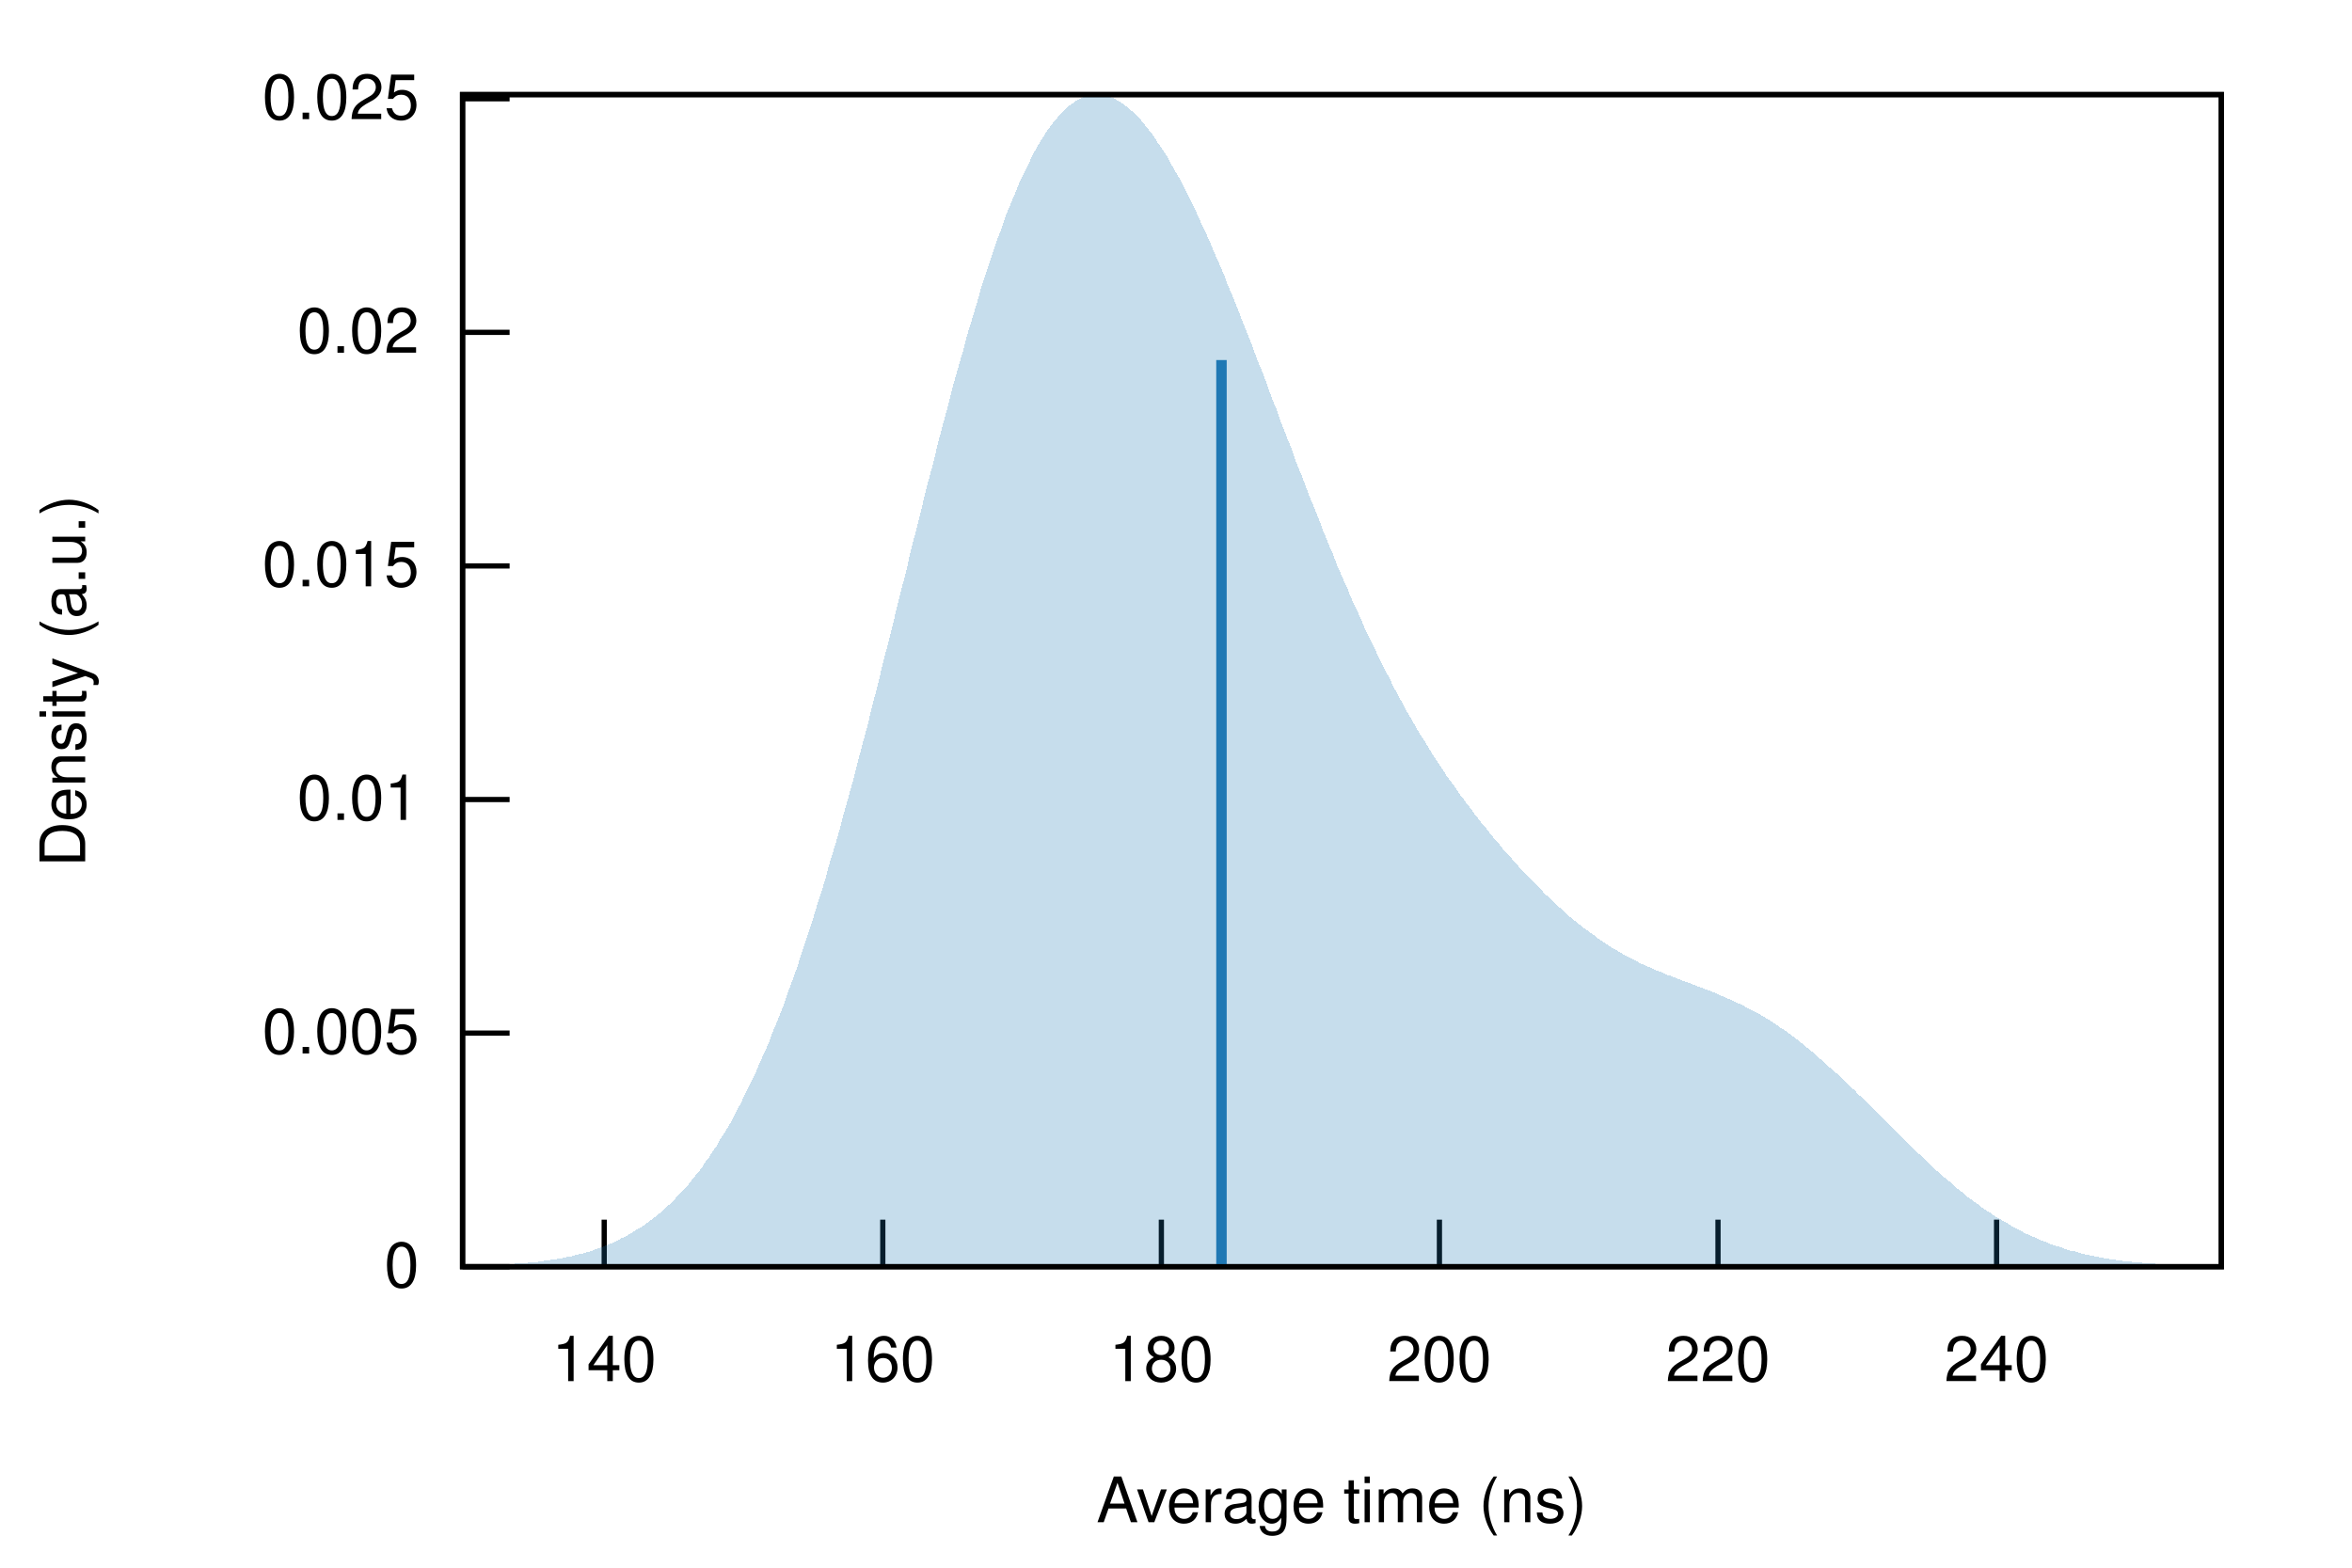
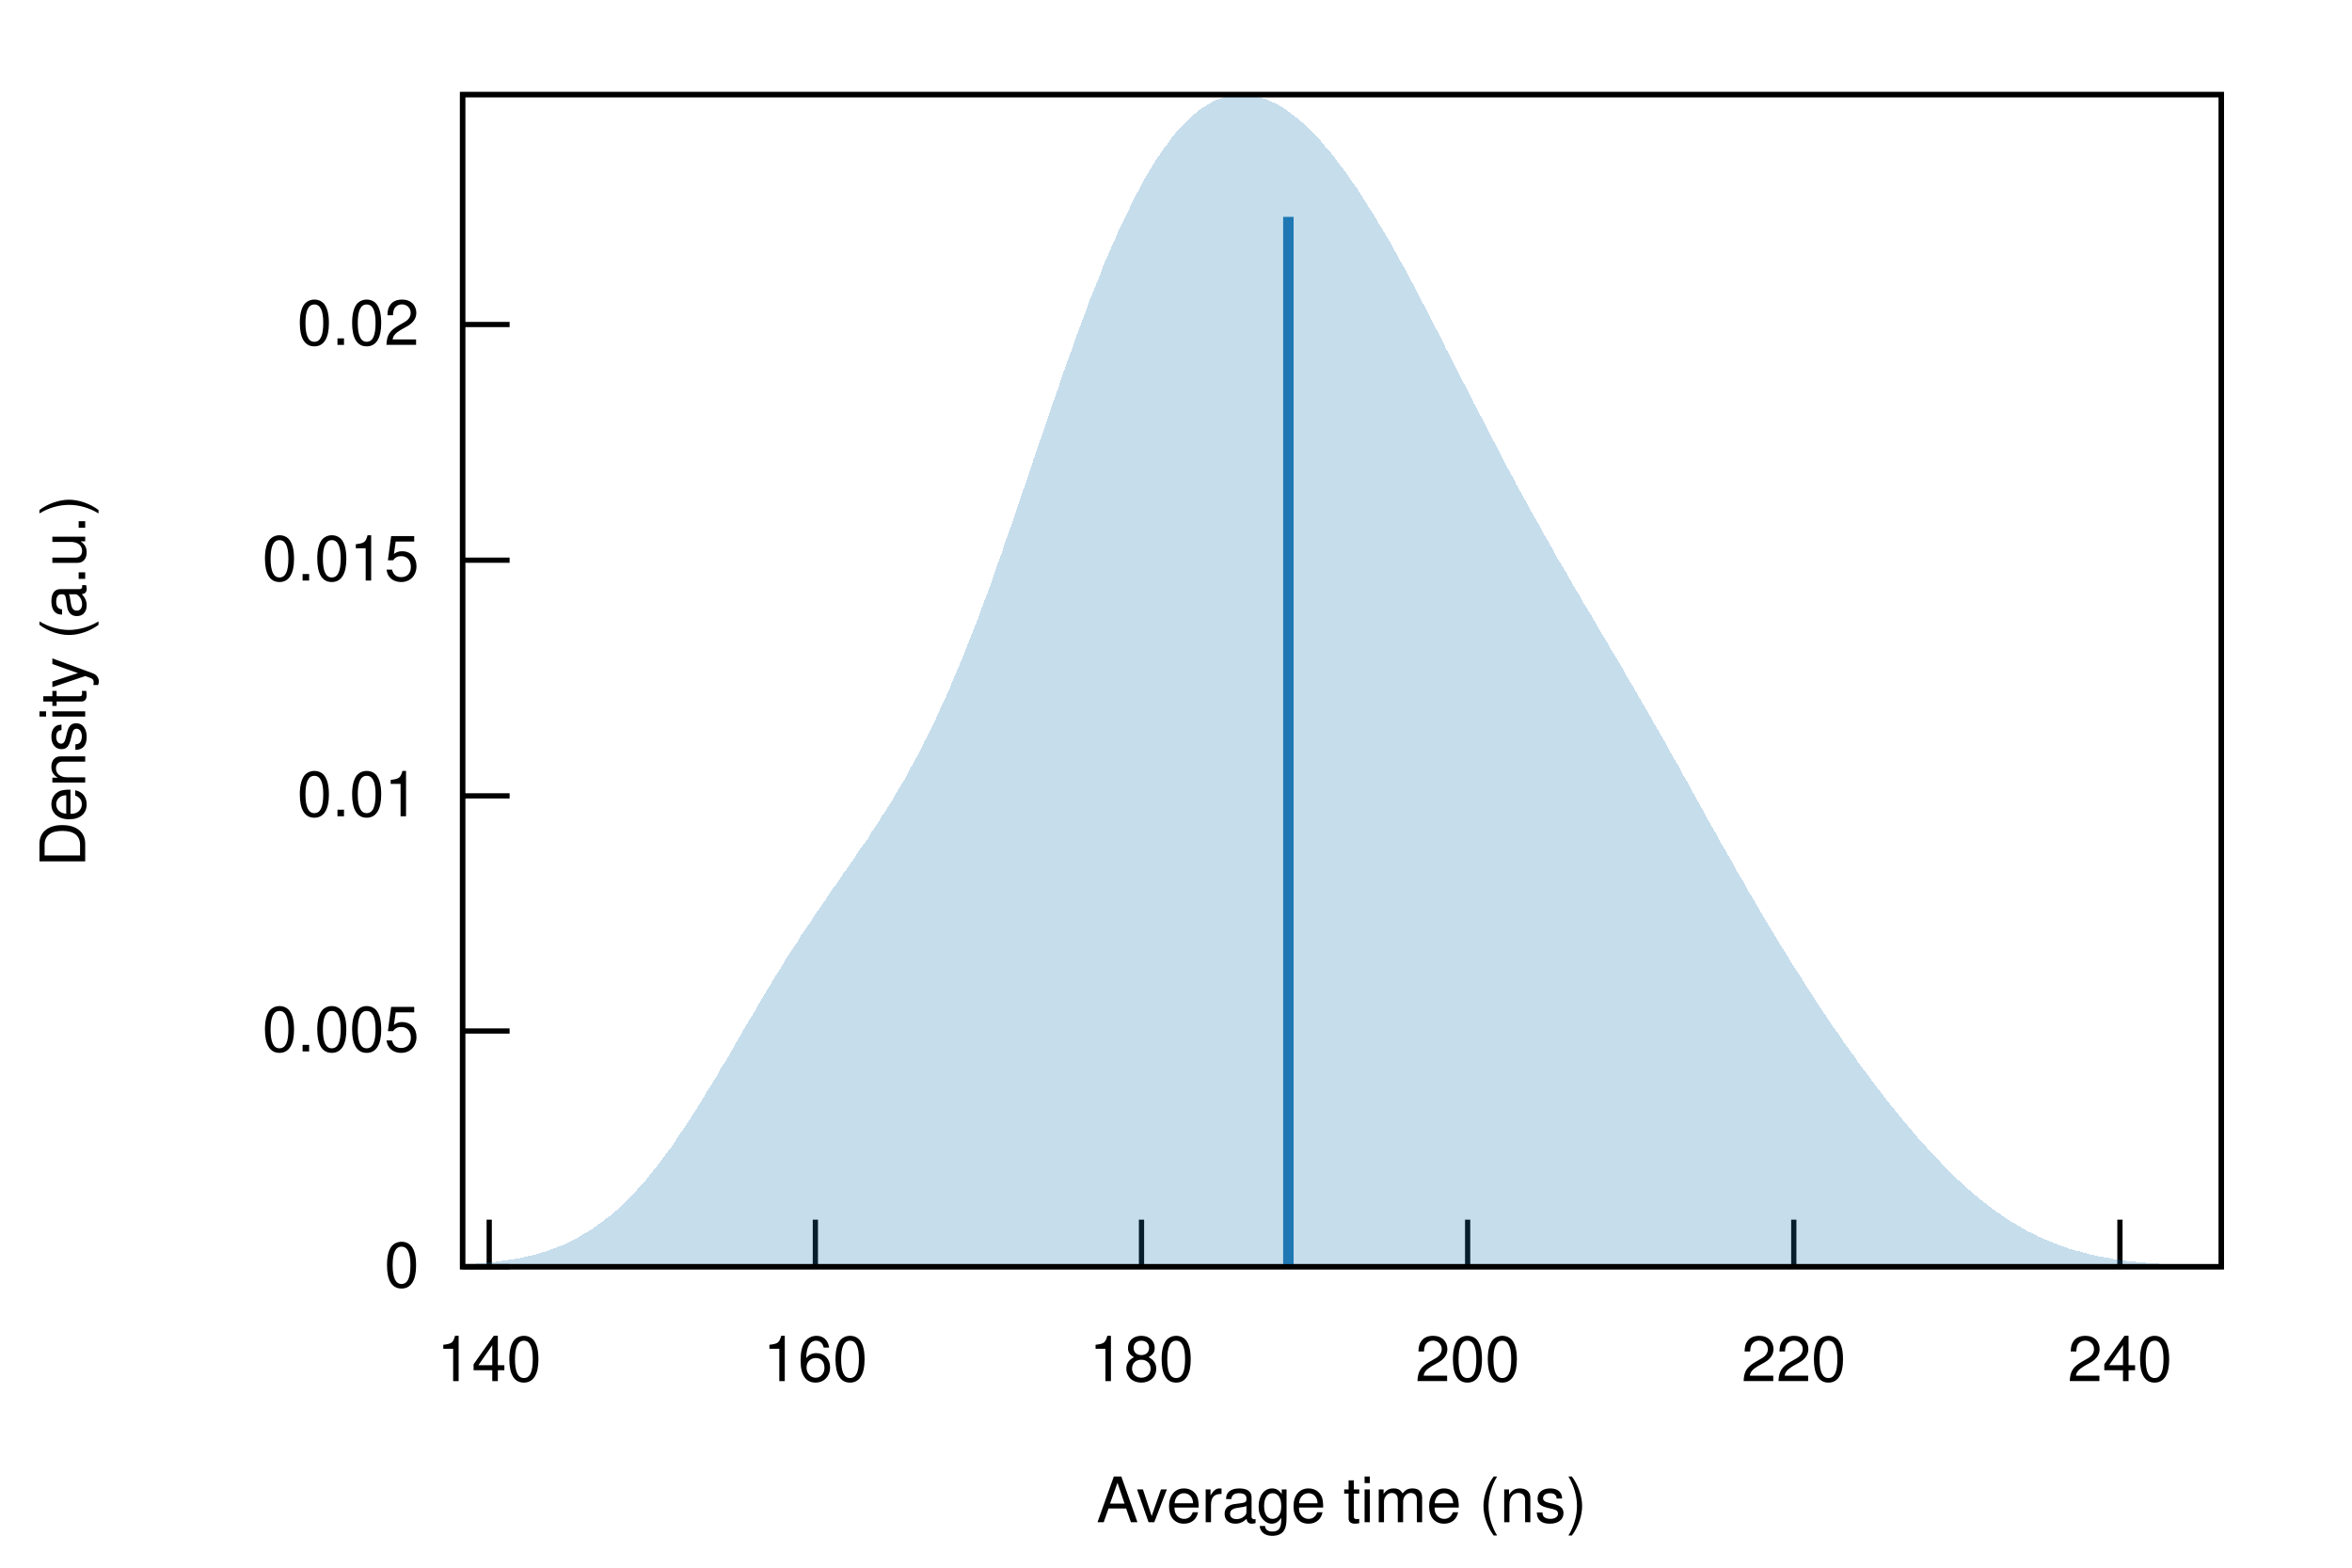
<svg xmlns="http://www.w3.org/2000/svg" xmlns:xlink="http://www.w3.org/1999/xlink" viewBox="0 0 450 300">
  <g id="gnuplot_canvas">
    <rect x="0" y="0" width="450" height="300" fill="none" />
    <defs>
      <circle id="gpDot" r="0.5" stroke-width="0.5" />
      <path id="gpPt0" stroke-width="0.222" stroke="currentColor" d="M-1,0 h2 M0,-1 v2" />
      <path id="gpPt1" stroke-width="0.222" stroke="currentColor" d="M-1,-1 L1,1 M1,-1 L-1,1" />
      <path id="gpPt2" stroke-width="0.222" stroke="currentColor" d="M-1,0 L1,0 M0,-1 L0,1 M-1,-1 L1,1 M-1,1 L1,-1" />
      <rect id="gpPt3" stroke-width="0.222" stroke="currentColor" x="-1" y="-1" width="2" height="2" />
      <rect id="gpPt4" stroke-width="0.222" stroke="currentColor" fill="currentColor" x="-1" y="-1" width="2" height="2" />
      <circle id="gpPt5" stroke-width="0.222" stroke="currentColor" cx="0" cy="0" r="1" />
      <use xlink:href="#gpPt5" id="gpPt6" fill="currentColor" stroke="none" />
      <path id="gpPt7" stroke-width="0.222" stroke="currentColor" d="M0,-1.33 L-1.33,0.67 L1.33,0.67 z" />
      <use xlink:href="#gpPt7" id="gpPt8" fill="currentColor" stroke="none" />
      <use xlink:href="#gpPt7" id="gpPt9" stroke="currentColor" transform="rotate(180)" />
      <use xlink:href="#gpPt9" id="gpPt10" fill="currentColor" stroke="none" />
      <use xlink:href="#gpPt3" id="gpPt11" stroke="currentColor" transform="rotate(45)" />
      <use xlink:href="#gpPt11" id="gpPt12" fill="currentColor" stroke="none" />
      <path id="gpPt13" stroke-width="0.222" stroke="currentColor" d="M0,1.330 L1.265,0.411 L0.782,-1.067 L-0.782,-1.076 L-1.265,0.411 z" />
      <use xlink:href="#gpPt13" id="gpPt14" fill="currentColor" stroke="none" />
      <filter id="textbox" filterUnits="objectBoundingBox" x="0" y="0" height="1" width="1">
        <feFlood flood-color="white" flood-opacity="1" result="bgnd" />
        <feComposite in="SourceGraphic" in2="bgnd" operator="atop" />
      </filter>
      <filter id="greybox" filterUnits="objectBoundingBox" x="0" y="0" height="1" width="1">
        <feFlood flood-color="lightgrey" flood-opacity="1" result="grey" />
        <feComposite in="SourceGraphic" in2="grey" operator="atop" />
      </filter>
    </defs>
    <g fill="none" color="white" stroke="currentColor" stroke-width="1.00" stroke-linecap="butt" stroke-linejoin="miter">
</g>
    <g fill="none" color="black" stroke="currentColor" stroke-width="1.00" stroke-linecap="butt" stroke-linejoin="miter">
      <path stroke="black" d="M88.5,242.4 L97.5,242.4  " />
      <g transform="translate(80.2,246.3)" stroke="none" fill="black" font-family="Helvetica" font-size="12.00" text-anchor="end">
        <text>
          <tspan font-family="Helvetica"> 0</tspan>
        </text>
      </g>
    </g>
    <g fill="none" color="black" stroke="currentColor" stroke-width="1.00" stroke-linecap="butt" stroke-linejoin="miter">
-       <path stroke="black" d="M88.5,197.7 L97.5,197.7  " />
-       <g transform="translate(80.2,201.6)" stroke="none" fill="black" font-family="Helvetica" font-size="12.00" text-anchor="end">
+       <path stroke="black" d="M88.5,197.3 L97.5,197.3  " />
+       <g transform="translate(80.2,201.2)" stroke="none" fill="black" font-family="Helvetica" font-size="12.00" text-anchor="end">
        <text>
          <tspan font-family="Helvetica"> 0.005</tspan>
        </text>
      </g>
    </g>
    <g fill="none" color="black" stroke="currentColor" stroke-width="1.00" stroke-linecap="butt" stroke-linejoin="miter">
-       <path stroke="black" d="M88.5,153.0 L97.5,153.0  " />
-       <g transform="translate(80.2,156.9)" stroke="none" fill="black" font-family="Helvetica" font-size="12.00" text-anchor="end">
+       <path stroke="black" d="M88.5,152.3 L97.5,152.3  " />
+       <g transform="translate(80.2,156.2)" stroke="none" fill="black" font-family="Helvetica" font-size="12.00" text-anchor="end">
        <text>
          <tspan font-family="Helvetica"> 0.01</tspan>
        </text>
      </g>
    </g>
    <g fill="none" color="black" stroke="currentColor" stroke-width="1.00" stroke-linecap="butt" stroke-linejoin="miter">
-       <path stroke="black" d="M88.5,108.3 L97.5,108.3  " />
-       <g transform="translate(80.2,112.2)" stroke="none" fill="black" font-family="Helvetica" font-size="12.00" text-anchor="end">
+       <path stroke="black" d="M88.5,107.2 L97.5,107.2  " />
+       <g transform="translate(80.2,111.1)" stroke="none" fill="black" font-family="Helvetica" font-size="12.00" text-anchor="end">
        <text>
          <tspan font-family="Helvetica"> 0.015</tspan>
        </text>
      </g>
    </g>
    <g fill="none" color="black" stroke="currentColor" stroke-width="1.00" stroke-linecap="butt" stroke-linejoin="miter">
-       <path stroke="black" d="M88.5,63.6 L97.5,63.6  " />
-       <g transform="translate(80.2,67.5)" stroke="none" fill="black" font-family="Helvetica" font-size="12.00" text-anchor="end">
+       <path stroke="black" d="M88.5,62.1 L97.5,62.1  " />
+       <g transform="translate(80.2,66.0)" stroke="none" fill="black" font-family="Helvetica" font-size="12.00" text-anchor="end">
        <text>
          <tspan font-family="Helvetica"> 0.02</tspan>
        </text>
      </g>
    </g>
    <g fill="none" color="black" stroke="currentColor" stroke-width="1.00" stroke-linecap="butt" stroke-linejoin="miter">
-       <path stroke="black" d="M88.5,18.9 L97.5,18.9  " />
-       <g transform="translate(80.2,22.8)" stroke="none" fill="black" font-family="Helvetica" font-size="12.00" text-anchor="end">
-         <text>
-           <tspan font-family="Helvetica"> 0.025</tspan>
-         </text>
-       </g>
-     </g>
-     <g fill="none" color="black" stroke="currentColor" stroke-width="1.00" stroke-linecap="butt" stroke-linejoin="miter">
-       <path stroke="black" d="M115.6,242.4 L115.6,233.4  " />
-       <g transform="translate(115.6,264.3)" stroke="none" fill="black" font-family="Helvetica" font-size="12.00" text-anchor="middle">
+       <path stroke="black" d="M93.6,242.4 L93.6,233.4  " />
+       <g transform="translate(93.6,264.3)" stroke="none" fill="black" font-family="Helvetica" font-size="12.00" text-anchor="middle">
        <text>
          <tspan font-family="Helvetica"> 140</tspan>
        </text>
      </g>
    </g>
    <g fill="none" color="black" stroke="currentColor" stroke-width="1.00" stroke-linecap="butt" stroke-linejoin="miter">
-       <path stroke="black" d="M168.9,242.4 L168.9,233.4  " />
-       <g transform="translate(168.9,264.3)" stroke="none" fill="black" font-family="Helvetica" font-size="12.00" text-anchor="middle">
+       <path stroke="black" d="M156.0,242.4 L156.0,233.4  " />
+       <g transform="translate(156.0,264.3)" stroke="none" fill="black" font-family="Helvetica" font-size="12.00" text-anchor="middle">
        <text>
          <tspan font-family="Helvetica"> 160</tspan>
        </text>
      </g>
    </g>
    <g fill="none" color="black" stroke="currentColor" stroke-width="1.00" stroke-linecap="butt" stroke-linejoin="miter">
-       <path stroke="black" d="M222.2,242.4 L222.2,233.4  " />
-       <g transform="translate(222.2,264.3)" stroke="none" fill="black" font-family="Helvetica" font-size="12.00" text-anchor="middle">
+       <path stroke="black" d="M218.4,242.4 L218.4,233.4  " />
+       <g transform="translate(218.4,264.3)" stroke="none" fill="black" font-family="Helvetica" font-size="12.00" text-anchor="middle">
        <text>
          <tspan font-family="Helvetica"> 180</tspan>
        </text>
      </g>
    </g>
    <g fill="none" color="black" stroke="currentColor" stroke-width="1.00" stroke-linecap="butt" stroke-linejoin="miter">
-       <path stroke="black" d="M275.4,242.4 L275.4,233.4  " />
-       <g transform="translate(275.4,264.3)" stroke="none" fill="black" font-family="Helvetica" font-size="12.00" text-anchor="middle">
+       <path stroke="black" d="M280.8,242.4 L280.8,233.4  " />
+       <g transform="translate(280.8,264.3)" stroke="none" fill="black" font-family="Helvetica" font-size="12.00" text-anchor="middle">
        <text>
          <tspan font-family="Helvetica"> 200</tspan>
        </text>
      </g>
    </g>
    <g fill="none" color="black" stroke="currentColor" stroke-width="1.00" stroke-linecap="butt" stroke-linejoin="miter">
-       <path stroke="black" d="M328.7,242.4 L328.7,233.4  " />
-       <g transform="translate(328.7,264.3)" stroke="none" fill="black" font-family="Helvetica" font-size="12.00" text-anchor="middle">
+       <path stroke="black" d="M343.2,242.4 L343.2,233.4  " />
+       <g transform="translate(343.2,264.3)" stroke="none" fill="black" font-family="Helvetica" font-size="12.00" text-anchor="middle">
        <text>
          <tspan font-family="Helvetica"> 220</tspan>
        </text>
      </g>
    </g>
    <g fill="none" color="black" stroke="currentColor" stroke-width="1.00" stroke-linecap="butt" stroke-linejoin="miter">
-       <path stroke="black" d="M382.0,242.4 L382.0,233.4  " />
-       <g transform="translate(382.0,264.3)" stroke="none" fill="black" font-family="Helvetica" font-size="12.00" text-anchor="middle">
+       <path stroke="black" d="M405.6,242.4 L405.6,233.4  " />
+       <g transform="translate(405.6,264.3)" stroke="none" fill="black" font-family="Helvetica" font-size="12.00" text-anchor="middle">
        <text>
          <tspan font-family="Helvetica"> 240</tspan>
        </text>
      </g>
    </g>
    <g fill="none" color="black" stroke="currentColor" stroke-width="1.00" stroke-linecap="butt" stroke-linejoin="miter">
</g>
    <g fill="none" color="black" stroke="currentColor" stroke-width="1.00" stroke-linecap="butt" stroke-linejoin="miter">
      <path stroke="black" d="M88.5,18.1 L88.5,242.4 L425.0,242.4 L425.0,18.1 L88.5,18.1 Z  " />
    </g>
    <g fill="none" color="black" stroke="currentColor" stroke-width="1.00" stroke-linecap="butt" stroke-linejoin="miter">
      <g transform="translate(16.3,130.3) rotate(270)" stroke="none" fill="black" font-family="Helvetica" font-size="12.00" text-anchor="middle">
        <text>
          <tspan font-family="Helvetica">Density (a.u.)</tspan>
        </text>
      </g>
    </g>
    <g fill="none" color="black" stroke="currentColor" stroke-width="1.00" stroke-linecap="butt" stroke-linejoin="miter">
      <g transform="translate(256.7,291.3)" stroke="none" fill="black" font-family="Helvetica" font-size="12.00" text-anchor="middle">
        <text>
          <tspan font-family="Helvetica">Average time (ns)</tspan>
        </text>
      </g>
    </g>
    <g fill="none" color="black" stroke="currentColor" stroke-width="1.00" stroke-linecap="butt" stroke-linejoin="miter">
</g>
    <g id="gnuplot_plot_1">
      <g fill="none" color="black" stroke="currentColor" stroke-width="1.00" stroke-linecap="butt" stroke-linejoin="miter">
        <g stroke="none" shape-rendering="crispEdges">
-           <polygon fill="rgb( 31, 120, 180)" fill-opacity="0.25" points="88.5,242.3 89.2,242.3 89.8,242.2 90.5,242.2 91.2,242.2 91.9,242.2 92.5,242.2 93.2,242.1 93.9,242.1 94.6,242.1 95.2,242.0 95.9,242.0 96.6,242.0 97.3,241.9 97.9,241.9 98.6,241.8 99.3,241.8 100.0,241.7 100.6,241.7 101.3,241.6 102.0,241.5 102.7,241.5 103.3,241.4 104.0,241.3 104.7,241.2 105.4,241.1 106.0,241.0 106.7,240.9 107.4,240.8 108.1,240.6 108.7,240.5 109.4,240.4 110.1,240.2 110.8,240.0 111.4,239.9 112.1,239.7 112.8,239.5 113.5,239.3 114.1,239.0 114.8,238.8 115.5,238.5 116.1,238.3 116.8,238.0 117.5,237.7 118.2,237.4 118.8,237.0 119.5,236.7 120.2,236.3 120.9,235.9 121.5,235.5 122.2,235.1 122.9,234.7 123.6,234.2 124.2,233.7 124.9,233.2 125.6,232.7 126.3,232.1 126.9,231.5 127.6,230.9 128.3,230.3 129.0,229.6 129.6,228.9 130.3,228.2 131.0,227.5 131.7,226.7 132.3,225.9 133.0,225.0 133.7,224.2 134.4,223.3 135.0,222.3 135.7,221.4 136.4,220.3 137.1,219.3 137.7,218.2 138.4,217.1 139.1,216.0 139.8,214.8 140.4,213.6 141.1,212.3 141.8,211.0 142.4,209.7 143.1,208.3 143.8,206.9 144.5,205.5 145.1,204.0 145.8,202.4 146.5,200.9 147.2,199.3 147.8,197.6 148.5,195.9 149.2,194.2 149.9,192.4 150.5,190.6 151.2,188.7 151.9,186.8 152.6,184.9 153.2,182.9 153.9,180.9 154.6,178.8 155.3,176.7 155.9,174.6 156.6,172.4 157.3,170.2 158.0,167.9 158.6,165.6 159.3,163.3 160.0,161.0 160.7,158.6 161.3,156.2 162.0,153.7 162.7,151.2 163.4,148.7 164.0,146.2 164.7,143.6 165.4,141.0 166.1,138.4 166.7,135.8 167.4,133.1 168.1,130.5 168.7,127.8 169.4,125.1 170.1,122.4 170.8,119.7 171.4,117.0 172.1,114.2 172.8,111.5 173.5,108.8 174.1,106.0 174.8,103.3 175.5,100.6 176.2,97.9 176.8,95.2 177.5,92.5 178.2,89.9 178.9,87.2 179.5,84.6 180.2,82.0 180.9,79.4 181.6,76.8 182.2,74.3 182.9,71.8 183.6,69.4 184.3,67.0 184.9,64.6 185.6,62.3 186.3,60.0 187.0,57.7 187.6,55.5 188.3,53.4 189.0,51.3 189.7,49.2 190.3,47.3 191.0,45.3 191.7,43.5 192.3,41.6 193.0,39.9 193.7,38.2 194.4,36.6 195.0,35.0 195.7,33.5 196.4,32.1 197.1,30.7 197.7,29.4 198.4,28.2 199.1,27.0 199.8,25.9 200.4,24.9 201.1,24.0 201.8,23.1 202.5,22.3 203.1,21.6 203.8,20.9 204.5,20.3 205.2,19.8 205.8,19.3 206.5,19.0 207.2,18.6 207.9,18.4 208.5,18.2 209.2,18.1 209.9,18.1 210.6,18.1 211.2,18.2 211.9,18.4 212.6,18.6 213.3,18.9 213.9,19.3 214.6,19.7 215.3,20.2 216.0,20.7 216.6,21.3 217.3,21.9 218.0,22.6 218.6,23.4 219.3,24.2 220.0,25.1 220.7,26.0 221.3,27.0 222.0,28.0 222.7,29.0 223.4,30.1 224.0,31.3 224.7,32.5 225.4,33.7 226.1,34.9 226.7,36.2 227.4,37.6 228.1,39.0 228.8,40.4 229.4,41.8 230.1,43.3 230.8,44.8 231.5,46.3 232.1,47.8 232.8,49.4 233.5,51.0 234.2,52.6 234.8,54.3 235.5,55.9 236.2,57.6 236.9,59.3 237.5,61.0 238.2,62.7 238.9,64.4 239.6,66.2 240.2,67.9 240.9,69.7 241.6,71.4 242.3,73.2 242.9,75.0 243.6,76.8 244.3,78.5 244.9,80.3 245.6,82.1 246.3,83.9 247.0,85.6 247.6,87.4 248.3,89.2 249.0,90.9 249.7,92.7 250.3,94.4 251.0,96.1 251.7,97.8 252.4,99.5 253.0,101.2 253.7,102.9 254.4,104.6 255.1,106.2 255.7,107.9 256.4,109.5 257.1,111.1 257.8,112.6 258.4,114.2 259.1,115.7 259.8,117.2 260.5,118.7 261.1,120.2 261.8,121.7 262.5,123.1 263.2,124.5 263.8,125.9 264.5,127.3 265.2,128.6 265.9,129.9 266.5,131.2 267.2,132.5 267.9,133.8 268.6,135.0 269.2,136.2 269.9,137.4 270.6,138.6 271.2,139.7 271.9,140.8 272.6,141.9 273.3,143.0 273.9,144.1 274.6,145.1 275.3,146.2 276.0,147.2 276.6,148.2 277.3,149.2 278.0,150.1 278.7,151.1 279.3,152.0 280.0,152.9 280.7,153.9 281.4,154.7 282.0,155.6 282.7,156.5 283.4,157.4 284.1,158.2 284.7,159.0 285.4,159.9 286.1,160.7 286.8,161.5 287.4,162.3 288.1,163.0 288.8,163.8 289.5,164.6 290.1,165.3 290.8,166.1 291.5,166.8 292.2,167.5 292.8,168.2 293.5,168.9 294.2,169.6 294.9,170.3 295.5,171.0 296.2,171.6 296.9,172.3 297.5,172.9 298.2,173.5 298.9,174.1 299.6,174.7 300.2,175.3 300.9,175.9 301.6,176.4 302.3,177.0 302.9,177.5 303.6,178.0 304.3,178.5 305.0,179.0 305.6,179.5 306.3,180.0 307.0,180.4 307.7,180.9 308.3,181.3 309.0,181.7 309.7,182.1 310.4,182.5 311.0,182.9 311.7,183.2 312.4,183.6 313.1,183.9 313.7,184.3 314.4,184.6 315.1,184.9 315.8,185.2 316.4,185.5 317.1,185.8 317.8,186.0 318.5,186.3 319.1,186.6 319.8,186.8 320.5,187.1 321.2,187.4 321.8,187.6 322.5,187.9 323.2,188.1 323.8,188.4 324.5,188.6 325.2,188.9 325.9,189.1 326.5,189.4 327.2,189.6 327.9,189.9 328.6,190.2 329.2,190.5 329.9,190.8 330.6,191.1 331.3,191.4 331.9,191.7 332.6,192.0 333.3,192.3 334.0,192.7 334.6,193.0 335.3,193.4 336.0,193.7 336.7,194.1 337.3,194.5 338.0,194.9 338.7,195.3 339.4,195.8 340.0,196.2 340.7,196.7 341.4,197.1 342.1,197.6 342.7,198.1 343.4,198.6 344.1,199.1 344.8,199.7 345.4,200.2 346.1,200.8 346.8,201.3 347.4,201.9 348.1,202.5 348.8,203.1 349.5,203.7 350.1,204.3 350.8,204.9 351.5,205.5 352.2,206.1 352.8,206.8 353.5,207.4 354.2,208.1 354.9,208.7 355.5,209.4 356.2,210.0 356.9,210.7 357.6,211.4 358.2,212.0 358.9,212.7 359.6,213.4 360.3,214.1 360.9,214.7 361.6,215.4 362.3,216.1 363.0,216.8 363.6,217.4 364.3,218.1 365.0,218.7 365.7,219.4 366.3,220.1 367.0,220.7 367.7,221.3 368.4,222.0 369.0,222.6 369.7,223.2 370.4,223.9 371.1,224.5 371.7,225.1 372.4,225.6 373.1,226.2 373.7,226.8 374.4,227.4 375.1,227.9 375.8,228.4 376.4,229.0 377.1,229.5 377.8,230.0 378.5,230.5 379.1,231.0 379.8,231.5 380.5,231.9 381.2,232.4 381.8,232.8 382.5,233.2 383.2,233.6 383.9,234.0 384.5,234.4 385.2,234.8 385.9,235.2 386.6,235.5 387.2,235.9 387.9,236.2 388.6,236.5 389.3,236.8 389.9,237.1 390.6,237.4 391.3,237.6 392.0,237.9 392.6,238.2 393.3,238.4 394.0,238.6 394.7,238.8 395.3,239.1 396.0,239.3 396.7,239.4 397.4,239.6 398.0,239.8 398.7,240.0 399.4,240.1 400.0,240.3 400.7,240.4 401.4,240.5 402.1,240.7 402.7,240.8 403.4,240.9 404.1,241.0 404.8,241.1 405.4,241.2 406.1,241.3 406.8,241.3 407.5,241.4 408.1,241.5 408.8,241.6 409.5,241.6 410.2,241.7 410.8,241.7 411.5,241.8 412.2,241.8 412.9,241.9 413.5,241.9 414.2,242.0 414.9,242.0 415.6,242.0 416.2,242.1 416.9,242.1 417.6,242.1 418.3,242.1 418.9,242.2 419.6,242.2 420.3,242.2 421.0,242.2 421.6,242.2 422.3,242.3 423.0,242.3 423.7,242.3 424.3,242.3 425.0,242.3 425.0,242.4 424.3,242.4 423.7,242.4 423.0,242.4 422.3,242.4 421.6,242.4 421.0,242.4 420.3,242.4 419.6,242.4 418.9,242.4 418.3,242.4 417.6,242.4 416.9,242.4 416.2,242.4 415.6,242.4 414.9,242.4 414.2,242.4 413.5,242.4 412.9,242.4 412.2,242.4 411.5,242.4 410.8,242.4 410.2,242.4 409.5,242.4 408.8,242.4 408.1,242.4 407.5,242.4 406.8,242.4 406.1,242.4 405.4,242.4 404.8,242.4 404.1,242.4 403.4,242.4 402.7,242.4 402.1,242.4 401.4,242.4 400.7,242.4 400.0,242.4 399.4,242.4 398.7,242.4 398.0,242.4 397.4,242.4 396.7,242.4 396.0,242.4 395.3,242.4 394.7,242.4 394.0,242.4 393.3,242.4 392.6,242.4 392.0,242.4 391.3,242.4 390.6,242.4 389.9,242.4 389.3,242.4 388.6,242.4 387.9,242.4 387.2,242.4 386.6,242.4 385.9,242.4 385.2,242.4 384.5,242.4 383.9,242.4 383.2,242.4 382.5,242.4 381.8,242.4 381.2,242.4 380.5,242.4 379.8,242.4 379.1,242.4 378.5,242.4 377.8,242.4 377.1,242.4 376.4,242.4 375.8,242.4 375.1,242.4 374.4,242.4 373.7,242.4 373.1,242.4 372.4,242.4 371.7,242.4 371.1,242.4 370.4,242.4 369.7,242.4 369.0,242.4 368.4,242.4 367.7,242.4 367.0,242.4 366.3,242.4 365.7,242.4 365.0,242.4 364.3,242.4 363.6,242.4 363.0,242.4 362.3,242.4 361.6,242.4 360.9,242.4 360.3,242.4 359.6,242.4 358.9,242.4 358.2,242.4 357.6,242.4 356.9,242.4 356.2,242.4 355.5,242.4 354.9,242.4 354.2,242.4 353.5,242.4 352.8,242.4 352.2,242.4 351.5,242.4 350.8,242.4 350.1,242.4 349.5,242.4 348.8,242.4 348.1,242.4 347.4,242.4 346.8,242.4 346.1,242.4 345.4,242.4 344.8,242.4 344.1,242.4 343.4,242.4 342.7,242.4 342.1,242.4 341.4,242.4 340.7,242.4 340.0,242.4 339.4,242.4 338.7,242.4 338.0,242.4 337.3,242.4 336.7,242.4 336.0,242.4 335.3,242.4 334.6,242.4 334.0,242.4 333.3,242.4 332.6,242.4 331.9,242.4 331.3,242.4 330.6,242.4 329.9,242.4 329.2,242.4 328.6,242.4 327.9,242.4 327.2,242.4 326.5,242.4 325.9,242.4 325.2,242.4 324.5,242.4 323.8,242.4 323.2,242.4 322.5,242.4 321.8,242.4 321.2,242.4 320.5,242.4 319.8,242.4 319.1,242.4 318.5,242.4 317.8,242.4 317.1,242.4 316.4,242.4 315.8,242.4 315.1,242.4 314.4,242.4 313.7,242.4 313.1,242.4 312.4,242.4 311.7,242.4 311.0,242.4 310.4,242.4 309.7,242.4 309.0,242.4 308.3,242.4 307.7,242.4 307.0,242.4 306.3,242.4 305.6,242.4 305.0,242.4 304.3,242.4 303.6,242.4 302.9,242.4 302.3,242.4 301.6,242.4 300.9,242.4 300.2,242.4 299.6,242.4 298.9,242.4 298.2,242.4 297.5,242.4 296.9,242.4 296.2,242.4 295.5,242.4 294.9,242.4 294.2,242.4 293.5,242.4 292.8,242.4 292.2,242.4 291.5,242.4 290.8,242.4 290.1,242.4 289.5,242.4 288.8,242.4 288.1,242.4 287.4,242.4 286.8,242.4 286.1,242.4 285.4,242.4 284.7,242.4 284.1,242.4 283.4,242.4 282.7,242.4 282.0,242.4 281.4,242.4 280.7,242.4 280.0,242.4 279.3,242.4 278.7,242.4 278.0,242.4 277.3,242.4 276.6,242.4 276.0,242.4 275.3,242.4 274.6,242.4 273.9,242.4 273.3,242.4 272.6,242.4 271.9,242.4 271.2,242.4 270.6,242.4 269.9,242.4 269.2,242.4 268.6,242.4 267.9,242.4 267.2,242.4 266.5,242.4 265.9,242.4 265.2,242.4 264.5,242.4 263.8,242.4 263.2,242.4 262.5,242.4 261.8,242.4 261.1,242.4 260.5,242.4 259.8,242.4 259.1,242.4 258.4,242.4 257.8,242.4 257.1,242.4 256.4,242.4 255.7,242.4 255.1,242.4 254.4,242.4 253.7,242.4 253.0,242.4 252.4,242.4 251.7,242.4 251.0,242.4 250.3,242.4 249.7,242.4 249.0,242.4 248.3,242.4 247.6,242.4 247.0,242.4 246.3,242.4 245.6,242.4 244.9,242.4 244.3,242.4 243.6,242.4 242.9,242.4 242.3,242.4 241.6,242.4 240.9,242.4 240.2,242.4 239.6,242.4 238.9,242.4 238.2,242.4 237.5,242.4 236.9,242.4 236.2,242.4 235.5,242.4 234.8,242.4 234.2,242.4 233.5,242.4 232.8,242.4 232.1,242.4 231.5,242.4 230.8,242.4 230.1,242.4 229.4,242.4 228.8,242.4 228.1,242.4 227.4,242.4 226.7,242.4 226.1,242.4 225.4,242.4 224.7,242.4 224.0,242.4 223.4,242.4 222.7,242.4 222.0,242.4 221.3,242.4 220.7,242.4 220.0,242.4 219.3,242.4 218.6,242.4 218.0,242.4 217.3,242.4 216.6,242.4 216.0,242.4 215.3,242.4 214.6,242.4 213.9,242.4 213.3,242.4 212.6,242.4 211.9,242.4 211.2,242.4 210.6,242.4 209.9,242.4 209.2,242.4 208.5,242.4 207.9,242.4 207.2,242.4 206.5,242.4 205.8,242.4 205.2,242.4 204.5,242.4 203.8,242.4 203.1,242.4 202.5,242.4 201.8,242.4 201.1,242.4 200.4,242.4 199.8,242.4 199.1,242.4 198.4,242.4 197.7,242.4 197.1,242.4 196.4,242.4 195.7,242.4 195.0,242.4 194.4,242.4 193.7,242.4 193.0,242.4 192.3,242.4 191.7,242.4 191.0,242.4 190.3,242.4 189.7,242.4 189.0,242.4 188.3,242.4 187.6,242.4 187.0,242.4 186.3,242.4 185.6,242.4 184.9,242.4 184.3,242.4 183.6,242.4 182.9,242.4 182.2,242.4 181.6,242.4 180.9,242.4 180.2,242.4 179.5,242.4 178.9,242.4 178.2,242.4 177.5,242.4 176.8,242.4 176.2,242.4 175.5,242.4 174.8,242.4 174.1,242.4 173.5,242.4 172.8,242.4 172.1,242.4 171.4,242.4 170.8,242.4 170.1,242.4 169.4,242.4 168.7,242.4 168.1,242.4 167.4,242.4 166.7,242.4 166.1,242.4 165.4,242.4 164.7,242.4 164.0,242.4 163.4,242.4 162.7,242.4 162.0,242.4 161.3,242.4 160.7,242.4 160.0,242.4 159.3,242.4 158.6,242.4 158.0,242.4 157.3,242.4 156.6,242.4 155.9,242.4 155.3,242.4 154.6,242.4 153.9,242.4 153.2,242.4 152.6,242.4 151.9,242.4 151.2,242.4 150.5,242.4 149.9,242.4 149.2,242.4 148.5,242.4 147.8,242.4 147.2,242.4 146.5,242.4 145.8,242.4 145.1,242.4 144.5,242.4 143.8,242.4 143.1,242.4 142.4,242.4 141.8,242.4 141.1,242.4 140.4,242.4 139.8,242.4 139.1,242.4 138.4,242.4 137.7,242.4 137.1,242.4 136.4,242.4 135.7,242.4 135.0,242.4 134.4,242.4 133.7,242.4 133.0,242.4 132.3,242.4 131.7,242.4 131.0,242.4 130.3,242.4 129.6,242.4 129.0,242.4 128.3,242.4 127.6,242.4 126.9,242.4 126.3,242.4 125.6,242.4 124.9,242.4 124.2,242.4 123.6,242.4 122.9,242.4 122.2,242.4 121.5,242.4 120.9,242.4 120.2,242.4 119.5,242.4 118.8,242.4 118.2,242.4 117.5,242.4 116.8,242.4 116.1,242.4 115.5,242.4 114.8,242.4 114.1,242.4 113.5,242.4 112.8,242.4 112.1,242.4 111.4,242.4 110.8,242.4 110.1,242.4 109.4,242.4 108.7,242.4 108.1,242.4 107.4,242.4 106.7,242.4 106.0,242.4 105.4,242.4 104.7,242.4 104.0,242.4 103.3,242.4 102.7,242.4 102.0,242.4 101.3,242.4 100.6,242.4 100.0,242.4 99.3,242.4 98.6,242.4 97.9,242.4 97.3,242.4 96.6,242.4 95.9,242.4 95.2,242.4 94.6,242.4 93.9,242.4 93.2,242.4 92.5,242.4 91.9,242.4 91.2,242.4 90.5,242.4 89.8,242.4 89.2,242.4 88.5,242.4 " />
+           <polygon fill="rgb( 31, 120, 180)" fill-opacity="0.25" points="88.5,242.0 89.2,242.0 89.8,241.9 90.5,241.9 91.2,241.8 91.9,241.8 92.5,241.7 93.2,241.6 93.9,241.6 94.6,241.5 95.2,241.4 95.9,241.3 96.6,241.2 97.3,241.1 97.9,241.0 98.6,240.9 99.3,240.8 100.0,240.6 100.6,240.5 101.3,240.3 102.0,240.2 102.7,240.0 103.3,239.8 104.0,239.6 104.7,239.4 105.4,239.1 106.0,238.9 106.7,238.6 107.4,238.4 108.1,238.1 108.7,237.8 109.4,237.4 110.1,237.1 110.8,236.7 111.4,236.3 112.1,235.9 112.8,235.5 113.5,235.1 114.1,234.6 114.8,234.1 115.5,233.6 116.1,233.1 116.8,232.6 117.5,232.0 118.2,231.4 118.8,230.8 119.5,230.1 120.2,229.5 120.9,228.8 121.5,228.1 122.2,227.3 122.9,226.6 123.6,225.8 124.2,225.0 124.9,224.1 125.6,223.3 126.3,222.4 126.9,221.5 127.6,220.6 128.3,219.7 129.0,218.7 129.6,217.7 130.3,216.7 131.0,215.7 131.7,214.7 132.3,213.7 133.0,212.6 133.7,211.5 134.4,210.4 135.0,209.3 135.7,208.2 136.4,207.1 137.1,206.0 137.7,204.8 138.4,203.7 139.1,202.6 139.8,201.4 140.4,200.3 141.1,199.1 141.8,197.9 142.4,196.8 143.1,195.6 143.8,194.5 144.5,193.4 145.1,192.2 145.8,191.1 146.5,189.9 147.2,188.8 147.8,187.7 148.5,186.6 149.2,185.5 149.9,184.4 150.5,183.3 151.2,182.3 151.9,181.2 152.6,180.2 153.2,179.1 153.9,178.1 154.6,177.1 155.3,176.1 155.9,175.1 156.6,174.1 157.3,173.1 158.0,172.1 158.6,171.1 159.3,170.1 160.0,169.2 160.7,168.2 161.3,167.2 162.0,166.3 162.7,165.3 163.4,164.3 164.0,163.3 164.7,162.3 165.4,161.4 166.1,160.4 166.7,159.3 167.4,158.3 168.1,157.3 168.7,156.2 169.4,155.2 170.1,154.1 170.8,153.0 171.4,151.9 172.1,150.7 172.8,149.6 173.5,148.4 174.1,147.2 174.8,145.9 175.5,144.7 176.2,143.4 176.8,142.0 177.5,140.7 178.2,139.3 178.9,137.9 179.5,136.5 180.2,135.0 180.9,133.5 181.6,132.0 182.2,130.4 182.9,128.8 183.6,127.2 184.3,125.5 184.9,123.9 185.6,122.2 186.3,120.4 187.0,118.7 187.6,116.9 188.3,115.1 189.0,113.3 189.7,111.4 190.3,109.5 191.0,107.6 191.7,105.7 192.3,103.8 193.0,101.9 193.7,99.9 194.4,97.9 195.0,96.0 195.7,94.0 196.4,92.0 197.1,90.0 197.7,88.0 198.4,86.0 199.1,84.0 199.8,82.1 200.4,80.1 201.1,78.1 201.8,76.1 202.5,74.2 203.1,72.2 203.8,70.3 204.5,68.4 205.2,66.5 205.8,64.7 206.5,62.8 207.2,61.0 207.9,59.2 208.5,57.4 209.2,55.7 209.9,54.0 210.6,52.3 211.2,50.6 211.9,49.0 212.6,47.4 213.3,45.9 213.9,44.4 214.6,42.9 215.3,41.5 216.0,40.1 216.6,38.7 217.3,37.4 218.0,36.1 218.6,34.9 219.3,33.7 220.0,32.5 220.7,31.4 221.3,30.4 222.0,29.4 222.7,28.4 223.4,27.5 224.0,26.6 224.7,25.7 225.4,24.9 226.1,24.2 226.7,23.5 227.4,22.8 228.1,22.2 228.8,21.6 229.4,21.1 230.1,20.6 230.8,20.2 231.5,19.8 232.1,19.4 232.8,19.1 233.5,18.9 234.2,18.6 234.8,18.4 235.5,18.3 236.2,18.2 236.9,18.1 237.5,18.1 238.2,18.1 238.9,18.2 239.6,18.3 240.2,18.4 240.9,18.6 241.6,18.8 242.3,19.0 242.9,19.3 243.6,19.6 244.3,19.9 244.9,20.3 245.6,20.7 246.3,21.2 247.0,21.7 247.6,22.2 248.3,22.7 249.0,23.3 249.7,23.9 250.3,24.5 251.0,25.2 251.7,25.9 252.4,26.6 253.0,27.4 253.7,28.2 254.4,29.0 255.1,29.8 255.7,30.7 256.4,31.6 257.1,32.5 257.8,33.4 258.4,34.4 259.1,35.3 259.8,36.3 260.5,37.4 261.1,38.4 261.8,39.5 262.5,40.6 263.2,41.7 263.8,42.8 264.5,43.9 265.2,45.1 265.9,46.2 266.5,47.4 267.2,48.6 267.9,49.9 268.6,51.1 269.2,52.3 269.9,53.6 270.6,54.8 271.2,56.1 271.9,57.4 272.6,58.7 273.3,60.0 273.9,61.3 274.6,62.6 275.3,63.9 276.0,65.3 276.6,66.6 277.3,67.9 278.0,69.2 278.7,70.6 279.3,71.9 280.0,73.2 280.7,74.5 281.4,75.9 282.0,77.2 282.7,78.5 283.4,79.8 284.1,81.1 284.7,82.4 285.4,83.7 286.1,85.0 286.8,86.3 287.4,87.6 288.1,88.9 288.8,90.2 289.5,91.4 290.1,92.7 290.8,93.9 291.5,95.2 292.2,96.4 292.8,97.6 293.5,98.8 294.2,100.0 294.9,101.2 295.5,102.4 296.2,103.6 296.9,104.8 297.5,106.0 298.2,107.2 298.9,108.3 299.6,109.5 300.2,110.6 300.9,111.8 301.6,113.0 302.3,114.1 302.9,115.3 303.6,116.4 304.3,117.5 305.0,118.7 305.6,119.8 306.3,121.0 307.0,122.1 307.7,123.3 308.3,124.4 309.0,125.5 309.7,126.7 310.4,127.8 311.0,129.0 311.7,130.2 312.4,131.3 313.1,132.5 313.7,133.6 314.4,134.8 315.1,136.0 315.8,137.2 316.4,138.3 317.1,139.5 317.8,140.7 318.5,141.9 319.1,143.1 319.8,144.3 320.5,145.5 321.2,146.7 321.8,147.9 322.5,149.1 323.2,150.3 323.8,151.5 324.5,152.7 325.2,154.0 325.9,155.2 326.5,156.4 327.2,157.6 327.9,158.8 328.6,160.0 329.2,161.2 329.9,162.4 330.6,163.6 331.3,164.8 331.9,166.0 332.6,167.2 333.3,168.3 334.0,169.5 334.6,170.7 335.3,171.8 336.0,173.0 336.7,174.2 337.3,175.3 338.0,176.4 338.7,177.6 339.4,178.7 340.0,179.8 340.7,180.9 341.4,182.0 342.1,183.1 342.7,184.2 343.4,185.3 344.1,186.3 344.8,187.4 345.4,188.4 346.1,189.5 346.8,190.5 347.4,191.5 348.1,192.6 348.8,193.6 349.5,194.6 350.1,195.6 350.8,196.6 351.5,197.5 352.2,198.5 352.8,199.5 353.5,200.4 354.2,201.4 354.9,202.3 355.5,203.3 356.2,204.2 356.9,205.1 357.6,206.0 358.2,206.9 358.9,207.8 359.6,208.7 360.3,209.6 360.9,210.4 361.6,211.3 362.3,212.1 363.0,213.0 363.6,213.8 364.3,214.6 365.0,215.4 365.7,216.2 366.3,217.0 367.0,217.8 367.7,218.6 368.4,219.3 369.0,220.1 369.7,220.8 370.4,221.5 371.1,222.2 371.7,222.9 372.4,223.6 373.1,224.3 373.7,224.9 374.4,225.6 375.1,226.2 375.8,226.8 376.4,227.4 377.1,228.0 377.8,228.6 378.5,229.2 379.1,229.7 379.8,230.2 380.5,230.8 381.2,231.3 381.8,231.8 382.5,232.2 383.2,232.7 383.9,233.2 384.5,233.6 385.2,234.0 385.9,234.4 386.6,234.8 387.2,235.2 387.9,235.6 388.6,235.9 389.3,236.2 389.9,236.6 390.6,236.9 391.3,237.2 392.0,237.5 392.6,237.7 393.3,238.0 394.0,238.3 394.7,238.5 395.3,238.7 396.0,239.0 396.7,239.2 397.4,239.4 398.0,239.5 398.7,239.7 399.4,239.9 400.0,240.1 400.7,240.2 401.4,240.4 402.1,240.5 402.7,240.6 403.4,240.7 404.1,240.9 404.8,241.0 405.4,241.1 406.1,241.2 406.8,241.3 407.5,241.3 408.1,241.4 408.8,241.5 409.5,241.6 410.2,241.6 410.8,241.7 411.5,241.7 412.2,241.8 412.9,241.8 413.5,241.9 414.2,241.9 414.9,242.0 415.6,242.0 416.2,242.0 416.9,242.1 417.6,242.1 418.3,242.1 418.9,242.1 419.6,242.2 420.3,242.2 421.0,242.2 421.6,242.2 422.3,242.2 423.0,242.3 423.7,242.3 424.3,242.3 425.0,242.3 425.0,242.4 424.3,242.4 423.7,242.4 423.0,242.4 422.3,242.4 421.6,242.4 421.0,242.4 420.3,242.4 419.6,242.4 418.9,242.4 418.3,242.4 417.6,242.4 416.9,242.4 416.2,242.4 415.6,242.4 414.9,242.4 414.2,242.4 413.5,242.4 412.9,242.4 412.2,242.4 411.5,242.4 410.8,242.4 410.2,242.4 409.5,242.4 408.8,242.4 408.1,242.4 407.5,242.4 406.8,242.4 406.1,242.4 405.4,242.4 404.8,242.4 404.1,242.4 403.4,242.4 402.7,242.4 402.1,242.4 401.4,242.4 400.7,242.4 400.0,242.4 399.4,242.4 398.7,242.4 398.0,242.4 397.4,242.4 396.7,242.4 396.0,242.4 395.3,242.4 394.7,242.4 394.0,242.4 393.3,242.4 392.6,242.4 392.0,242.4 391.3,242.4 390.6,242.4 389.9,242.4 389.3,242.4 388.6,242.4 387.9,242.4 387.2,242.4 386.6,242.4 385.9,242.4 385.2,242.4 384.5,242.4 383.9,242.4 383.2,242.4 382.5,242.4 381.8,242.4 381.2,242.4 380.5,242.4 379.8,242.4 379.1,242.4 378.5,242.4 377.8,242.4 377.1,242.4 376.4,242.4 375.8,242.4 375.1,242.4 374.4,242.4 373.7,242.4 373.1,242.4 372.4,242.4 371.7,242.4 371.1,242.4 370.4,242.4 369.7,242.4 369.0,242.4 368.4,242.4 367.7,242.4 367.0,242.4 366.3,242.4 365.7,242.4 365.0,242.4 364.3,242.4 363.6,242.4 363.0,242.4 362.3,242.4 361.6,242.4 360.9,242.4 360.3,242.4 359.6,242.4 358.9,242.4 358.2,242.4 357.6,242.4 356.9,242.4 356.2,242.4 355.5,242.4 354.9,242.4 354.2,242.4 353.5,242.4 352.8,242.4 352.2,242.4 351.5,242.4 350.8,242.4 350.1,242.4 349.5,242.4 348.8,242.4 348.1,242.4 347.4,242.4 346.8,242.4 346.1,242.4 345.4,242.4 344.8,242.4 344.1,242.4 343.4,242.4 342.7,242.4 342.1,242.4 341.4,242.4 340.7,242.4 340.0,242.4 339.4,242.4 338.7,242.4 338.0,242.4 337.3,242.4 336.7,242.4 336.0,242.4 335.3,242.4 334.6,242.4 334.0,242.4 333.3,242.4 332.6,242.4 331.9,242.4 331.3,242.4 330.6,242.4 329.9,242.4 329.2,242.4 328.6,242.4 327.9,242.4 327.2,242.4 326.5,242.4 325.9,242.4 325.2,242.4 324.5,242.4 323.8,242.4 323.2,242.4 322.5,242.4 321.8,242.4 321.2,242.4 320.5,242.4 319.8,242.4 319.1,242.4 318.5,242.4 317.8,242.4 317.1,242.4 316.4,242.4 315.8,242.4 315.1,242.4 314.4,242.4 313.7,242.4 313.1,242.4 312.4,242.4 311.7,242.4 311.0,242.4 310.4,242.4 309.7,242.4 309.0,242.4 308.3,242.4 307.7,242.4 307.0,242.4 306.3,242.4 305.6,242.4 305.0,242.4 304.3,242.4 303.6,242.4 302.9,242.4 302.3,242.4 301.6,242.4 300.9,242.4 300.2,242.4 299.6,242.4 298.9,242.4 298.2,242.4 297.5,242.4 296.9,242.4 296.2,242.4 295.5,242.4 294.9,242.4 294.2,242.4 293.5,242.4 292.8,242.4 292.2,242.4 291.5,242.4 290.8,242.4 290.1,242.4 289.5,242.4 288.8,242.4 288.1,242.4 287.4,242.4 286.8,242.4 286.1,242.4 285.4,242.4 284.7,242.4 284.1,242.4 283.4,242.4 282.7,242.4 282.0,242.4 281.4,242.4 280.7,242.4 280.0,242.4 279.3,242.4 278.7,242.4 278.0,242.4 277.3,242.4 276.6,242.4 276.0,242.4 275.3,242.4 274.6,242.4 273.9,242.4 273.3,242.4 272.6,242.4 271.9,242.4 271.2,242.4 270.6,242.4 269.9,242.4 269.2,242.4 268.6,242.4 267.9,242.4 267.2,242.4 266.5,242.4 265.9,242.4 265.2,242.4 264.5,242.4 263.8,242.4 263.2,242.4 262.5,242.4 261.8,242.4 261.1,242.4 260.5,242.4 259.8,242.4 259.1,242.4 258.4,242.4 257.8,242.4 257.1,242.4 256.4,242.4 255.7,242.4 255.1,242.4 254.4,242.4 253.7,242.4 253.0,242.4 252.4,242.4 251.7,242.4 251.0,242.4 250.3,242.4 249.7,242.4 249.0,242.4 248.3,242.4 247.6,242.4 247.0,242.4 246.3,242.4 245.6,242.4 244.9,242.4 244.3,242.4 243.6,242.4 242.9,242.4 242.3,242.4 241.6,242.4 240.9,242.4 240.2,242.4 239.6,242.4 238.9,242.4 238.2,242.4 237.5,242.4 236.9,242.4 236.2,242.4 235.5,242.4 234.8,242.4 234.2,242.4 233.5,242.4 232.8,242.4 232.1,242.4 231.5,242.4 230.8,242.4 230.1,242.4 229.4,242.4 228.8,242.4 228.1,242.4 227.4,242.4 226.7,242.4 226.1,242.4 225.4,242.4 224.7,242.4 224.0,242.4 223.4,242.4 222.7,242.4 222.0,242.4 221.3,242.4 220.7,242.4 220.0,242.4 219.3,242.4 218.6,242.4 218.0,242.4 217.3,242.4 216.6,242.4 216.0,242.4 215.3,242.4 214.6,242.4 213.9,242.4 213.3,242.4 212.6,242.4 211.9,242.4 211.2,242.4 210.6,242.4 209.9,242.4 209.2,242.4 208.5,242.4 207.9,242.4 207.2,242.4 206.5,242.4 205.8,242.4 205.2,242.4 204.5,242.4 203.8,242.4 203.1,242.4 202.5,242.4 201.8,242.4 201.1,242.4 200.4,242.4 199.8,242.4 199.1,242.4 198.4,242.4 197.7,242.4 197.1,242.4 196.4,242.4 195.7,242.4 195.0,242.4 194.4,242.4 193.7,242.4 193.0,242.4 192.3,242.4 191.7,242.4 191.0,242.4 190.3,242.4 189.7,242.4 189.0,242.4 188.3,242.4 187.6,242.4 187.0,242.4 186.3,242.4 185.6,242.4 184.9,242.4 184.3,242.4 183.6,242.4 182.9,242.4 182.2,242.4 181.6,242.4 180.9,242.4 180.2,242.4 179.5,242.4 178.9,242.4 178.2,242.4 177.5,242.4 176.8,242.4 176.2,242.4 175.5,242.4 174.8,242.4 174.1,242.4 173.5,242.4 172.8,242.4 172.1,242.4 171.4,242.4 170.8,242.4 170.1,242.4 169.4,242.4 168.7,242.4 168.1,242.4 167.4,242.4 166.7,242.4 166.1,242.4 165.4,242.4 164.7,242.4 164.0,242.4 163.4,242.4 162.7,242.4 162.0,242.4 161.3,242.4 160.7,242.4 160.0,242.4 159.3,242.4 158.6,242.4 158.0,242.4 157.3,242.4 156.6,242.4 155.9,242.4 155.3,242.4 154.6,242.4 153.9,242.4 153.2,242.4 152.6,242.4 151.9,242.4 151.2,242.4 150.5,242.4 149.9,242.4 149.2,242.4 148.5,242.4 147.8,242.4 147.2,242.4 146.5,242.4 145.8,242.4 145.1,242.4 144.5,242.4 143.8,242.4 143.1,242.4 142.4,242.4 141.8,242.4 141.1,242.4 140.4,242.4 139.8,242.4 139.1,242.4 138.4,242.4 137.7,242.4 137.1,242.4 136.4,242.4 135.7,242.4 135.0,242.4 134.4,242.4 133.7,242.4 133.0,242.4 132.3,242.4 131.7,242.4 131.0,242.4 130.3,242.4 129.6,242.4 129.0,242.4 128.3,242.4 127.6,242.4 126.9,242.4 126.3,242.4 125.6,242.4 124.9,242.4 124.2,242.4 123.6,242.4 122.9,242.4 122.2,242.4 121.5,242.4 120.9,242.4 120.2,242.4 119.5,242.4 118.8,242.4 118.2,242.4 117.5,242.4 116.8,242.4 116.1,242.4 115.5,242.4 114.8,242.4 114.1,242.4 113.5,242.4 112.8,242.4 112.1,242.4 111.4,242.4 110.8,242.4 110.1,242.4 109.4,242.4 108.7,242.4 108.1,242.4 107.4,242.4 106.7,242.4 106.0,242.4 105.4,242.4 104.7,242.4 104.0,242.4 103.3,242.4 102.7,242.4 102.0,242.4 101.3,242.4 100.6,242.4 100.0,242.4 99.3,242.4 98.6,242.4 97.9,242.4 97.3,242.4 96.6,242.4 95.9,242.4 95.2,242.4 94.6,242.4 93.9,242.4 93.2,242.4 92.5,242.4 91.9,242.4 91.2,242.4 90.5,242.4 89.8,242.4 89.2,242.4 88.5,242.4 " />
        </g>
      </g>
    </g>
    <g id="gnuplot_plot_2">
      <g fill="none" color="white" stroke="rgb( 31, 120, 180)" stroke-width="2.00" stroke-linecap="butt" stroke-linejoin="miter">
</g>
      <g fill="none" color="black" stroke="currentColor" stroke-width="2.00" stroke-linecap="butt" stroke-linejoin="miter">
-         <path stroke="rgb( 31, 120, 180)" d="M233.7,242.4 L233.7,68.9  " />
+         <path stroke="rgb( 31, 120, 180)" d="M246.5,242.4 L246.5,41.5  " />
      </g>
    </g>
    <g fill="none" color="black" stroke="currentColor" stroke-width="2.00" stroke-linecap="butt" stroke-linejoin="miter">
</g>
    <g fill="none" color="black" stroke="black" stroke-width="1.00" stroke-linecap="butt" stroke-linejoin="miter">
</g>
    <g fill="none" color="black" stroke="currentColor" stroke-width="1.00" stroke-linecap="butt" stroke-linejoin="miter">
      <path stroke="black" d="M88.5,18.1 L88.5,242.4 L425.0,242.4 L425.0,18.1 L88.5,18.1 Z  " />
    </g>
    <g fill="none" color="black" stroke="currentColor" stroke-width="1.00" stroke-linecap="butt" stroke-linejoin="miter">
</g>
  </g>
</svg>
